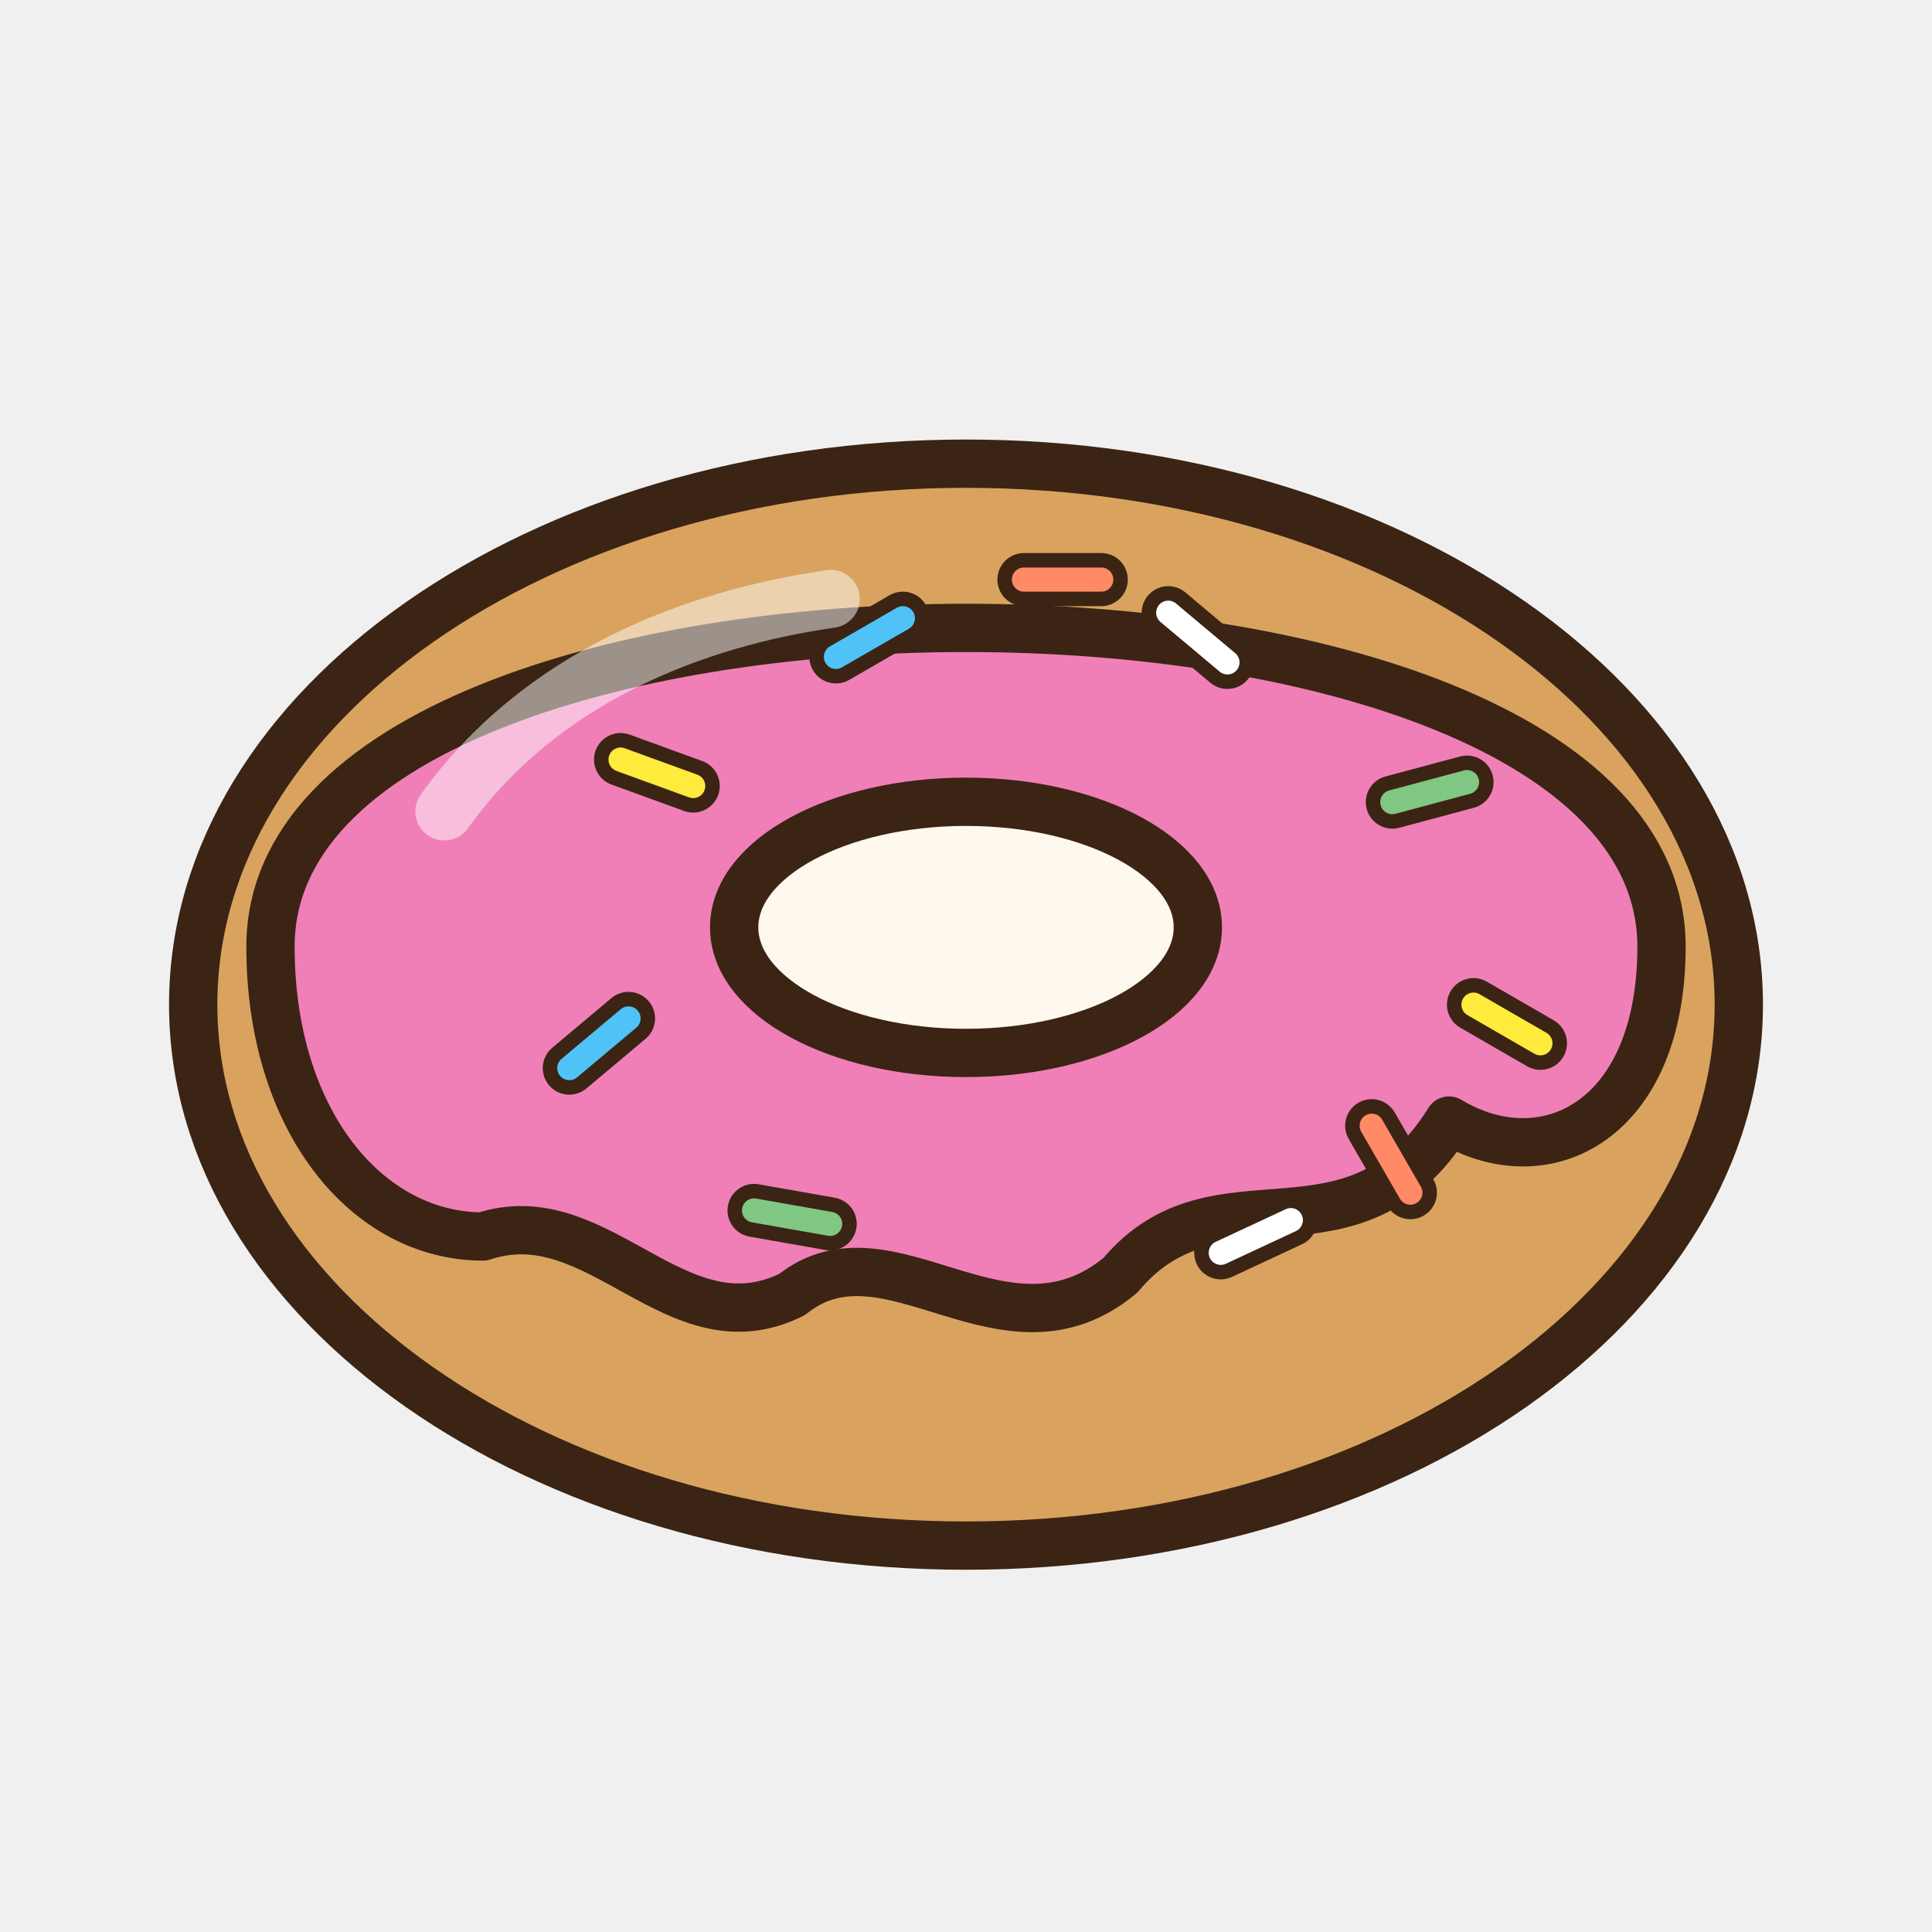
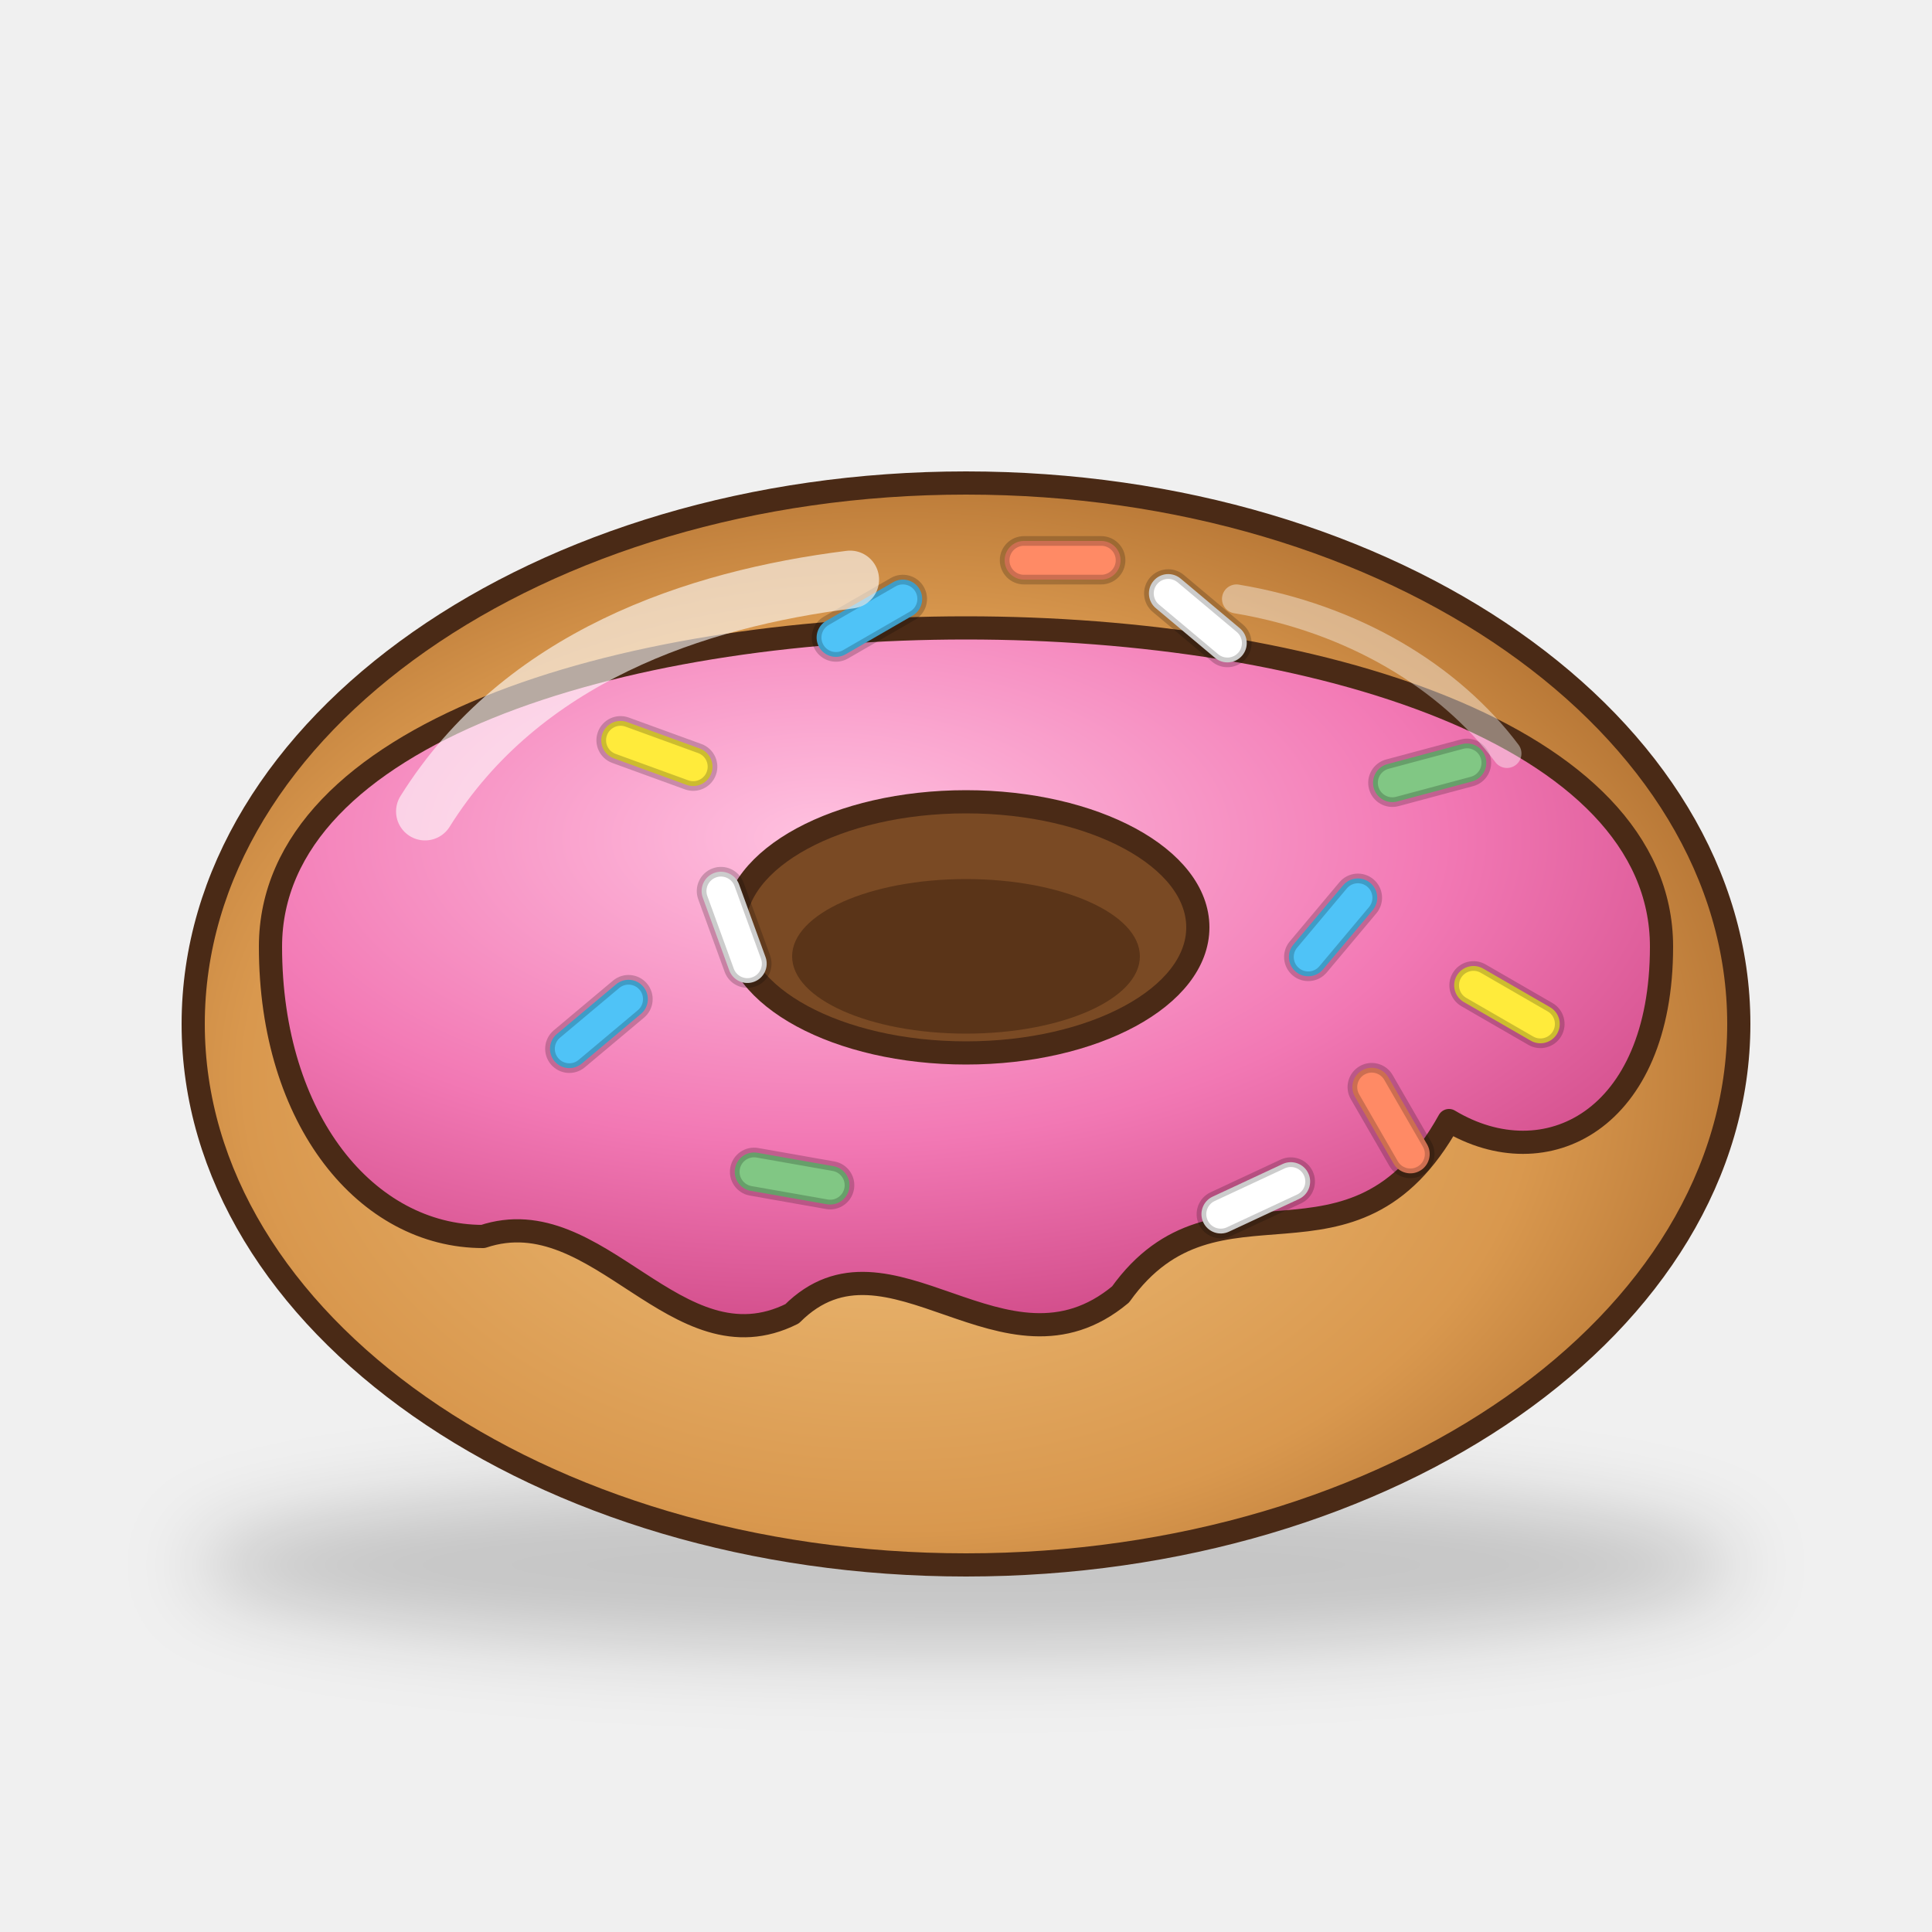
<svg xmlns="http://www.w3.org/2000/svg" width="200" height="200" viewBox="0 0 200 200" role="img" aria-label="Donut">
-   <g stroke="#3b2414" stroke-width="5" stroke-linejoin="round" stroke-linecap="round">
-     <ellipse cx="100" cy="104" rx="80" ry="56" fill="#d9a35f" />
-     <path d="M28 98 C 28 54, 172 54, 172 98 C 172 116, 160 122, 150 116 C 140 132, 126 120, 116 132 C 104 142, 92 126, 82 134 C 70 140, 62 124, 50 128 C 38 128, 28 116, 28 98 Z" fill="#f07fb8" />
-     <ellipse cx="100" cy="96" rx="24" ry="13" fill="#fff8ee" />
-     <rect x="62" y="78" width="12" height="4" rx="2" fill="#ffeb3b" stroke-width="1.5" transform="rotate(20 68 80)" />
-     <rect x="84" y="64" width="12" height="4" rx="2" fill="#4fc3f7" stroke-width="1.5" transform="rotate(-30 90 66)" />
-     <rect x="118" y="64" width="12" height="4" rx="2" fill="#ffffff" stroke-width="1.5" transform="rotate(40 124 66)" />
-     <rect x="142" y="80" width="12" height="4" rx="2" fill="#81c784" stroke-width="1.5" transform="rotate(-15 148 82)" />
-     <rect x="150" y="104" width="12" height="4" rx="2" fill="#ffeb3b" stroke-width="1.5" transform="rotate(30 156 106)" />
-     <rect x="56" y="106" width="12" height="4" rx="2" fill="#4fc3f7" stroke-width="1.5" transform="rotate(-40 62 108)" />
-     <rect x="76" y="124" width="12" height="4" rx="2" fill="#81c784" stroke-width="1.5" transform="rotate(10 82 126)" />
-     <rect x="124" y="126" width="12" height="4" rx="2" fill="#ffffff" stroke-width="1.5" transform="rotate(-25 130 128)" />
-     <rect x="104" y="58" width="12" height="4" rx="2" fill="#ff8a65" stroke-width="1.5" transform="rotate(0 110 60)" />
-     <rect x="138" y="118" width="12" height="4" rx="2" fill="#ff8a65" stroke-width="1.5" transform="rotate(60 144 120)" />
-     <path d="M46 84 C 56 70, 72 64, 86 62" fill="none" stroke="#fff" stroke-width="6" opacity="0.5" />
+   <defs>
+     <filter id="weich" x="-50%" y="-50%" width="200%" height="200%">
+       <feGaussianBlur stdDeviation="4" />
+     </filter>
+     <radialGradient id="te18" cx="0.45" cy="0.55" r="0.7">
+       <stop offset="0" stop-color="#f0c27e" />
+       <stop offset="0.6" stop-color="#d9984e" />
+       <stop offset="1" stop-color="#9c5c22" />
+     </radialGradient>
+     <radialGradient id="gl18" cx="0.4" cy="0.3" r="0.8">
+       <stop offset="0" stop-color="#ffc2e0" />
+       <stop offset="0.55" stop-color="#f278b4" />
+       <stop offset="1" stop-color="#c8407e" />
+     </radialGradient>
+   </defs>
+   <ellipse cx="100" cy="162" rx="80" ry="9" fill="#000" opacity=".18" filter="url(#weich)" />
+   <g stroke="#4a2a16" stroke-width="2.4" stroke-linejoin="round" stroke-linecap="round">
+     <ellipse cx="100" cy="106" rx="80" ry="56" fill="url(#te18)" />
+     <path d="M28 98 C 28 54, 172 54, 172 98 C 172 116, 160 122, 150 116 C 140 134, 126 120, 116 134 C 104 144, 92 126, 82 136 C 70 142, 62 124, 50 128 C 38 128, 28 116, 28 98 Z" fill="url(#gl18)" />
+     <ellipse cx="100" cy="96" rx="24" ry="13" fill="#7a4a24" />
+     <ellipse cx="100" cy="99" rx="18" ry="8" fill="#5a3418" stroke="none" />
+     <rect x="62" y="76" width="12" height="4" rx="2" fill="#ffeb3b" stroke="#00000033" stroke-width="1" transform="rotate(20 68 78)" />
+     <rect x="84" y="62" width="12" height="4" rx="2" fill="#4fc3f7" stroke="#00000033" stroke-width="1" transform="rotate(-30 90 64)" />
+     <rect x="118" y="62" width="12" height="4" rx="2" fill="#ffffff" stroke="#00000033" stroke-width="1" transform="rotate(40 124 64)" />
+     <rect x="142" y="78" width="12" height="4" rx="2" fill="#81c784" stroke="#00000033" stroke-width="1" transform="rotate(-15 148 80)" />
+     <rect x="150" y="102" width="12" height="4" rx="2" fill="#ffeb3b" stroke="#00000033" stroke-width="1" transform="rotate(30 156 104)" />
+     <rect x="56" y="104" width="12" height="4" rx="2" fill="#4fc3f7" stroke="#00000033" stroke-width="1" transform="rotate(-40 62 106)" />
+     <rect x="76" y="120" width="12" height="4" rx="2" fill="#81c784" stroke="#00000033" stroke-width="1" transform="rotate(10 82 122)" />
+     <rect x="124" y="122" width="12" height="4" rx="2" fill="#ffffff" stroke="#00000033" stroke-width="1" transform="rotate(-25 130 124)" />
+     <rect x="104" y="56" width="12" height="4" rx="2" fill="#ff8a65" stroke="#00000033" stroke-width="1" transform="rotate(0 110 58)" />
+     <rect x="138" y="114" width="12" height="4" rx="2" fill="#ff8a65" stroke="#00000033" stroke-width="1" transform="rotate(60 144 116)" />
+     <rect x="70" y="94" width="12" height="4" rx="2" fill="#ffffff" stroke="#00000033" stroke-width="1" transform="rotate(70 76 96)" />
+     <rect x="132" y="94" width="12" height="4" rx="2" fill="#4fc3f7" stroke="#00000033" stroke-width="1" transform="rotate(-50 138 96)" />
+     <path d="M44 84 C 54 68, 72 62, 88 60" fill="none" stroke="#fff" stroke-width="6" opacity="0.6" />
+     <path d="M128 62 C 140 64, 150 70, 156 78" fill="none" stroke="#fff" stroke-width="3" opacity="0.4" />
  </g>
</svg>
